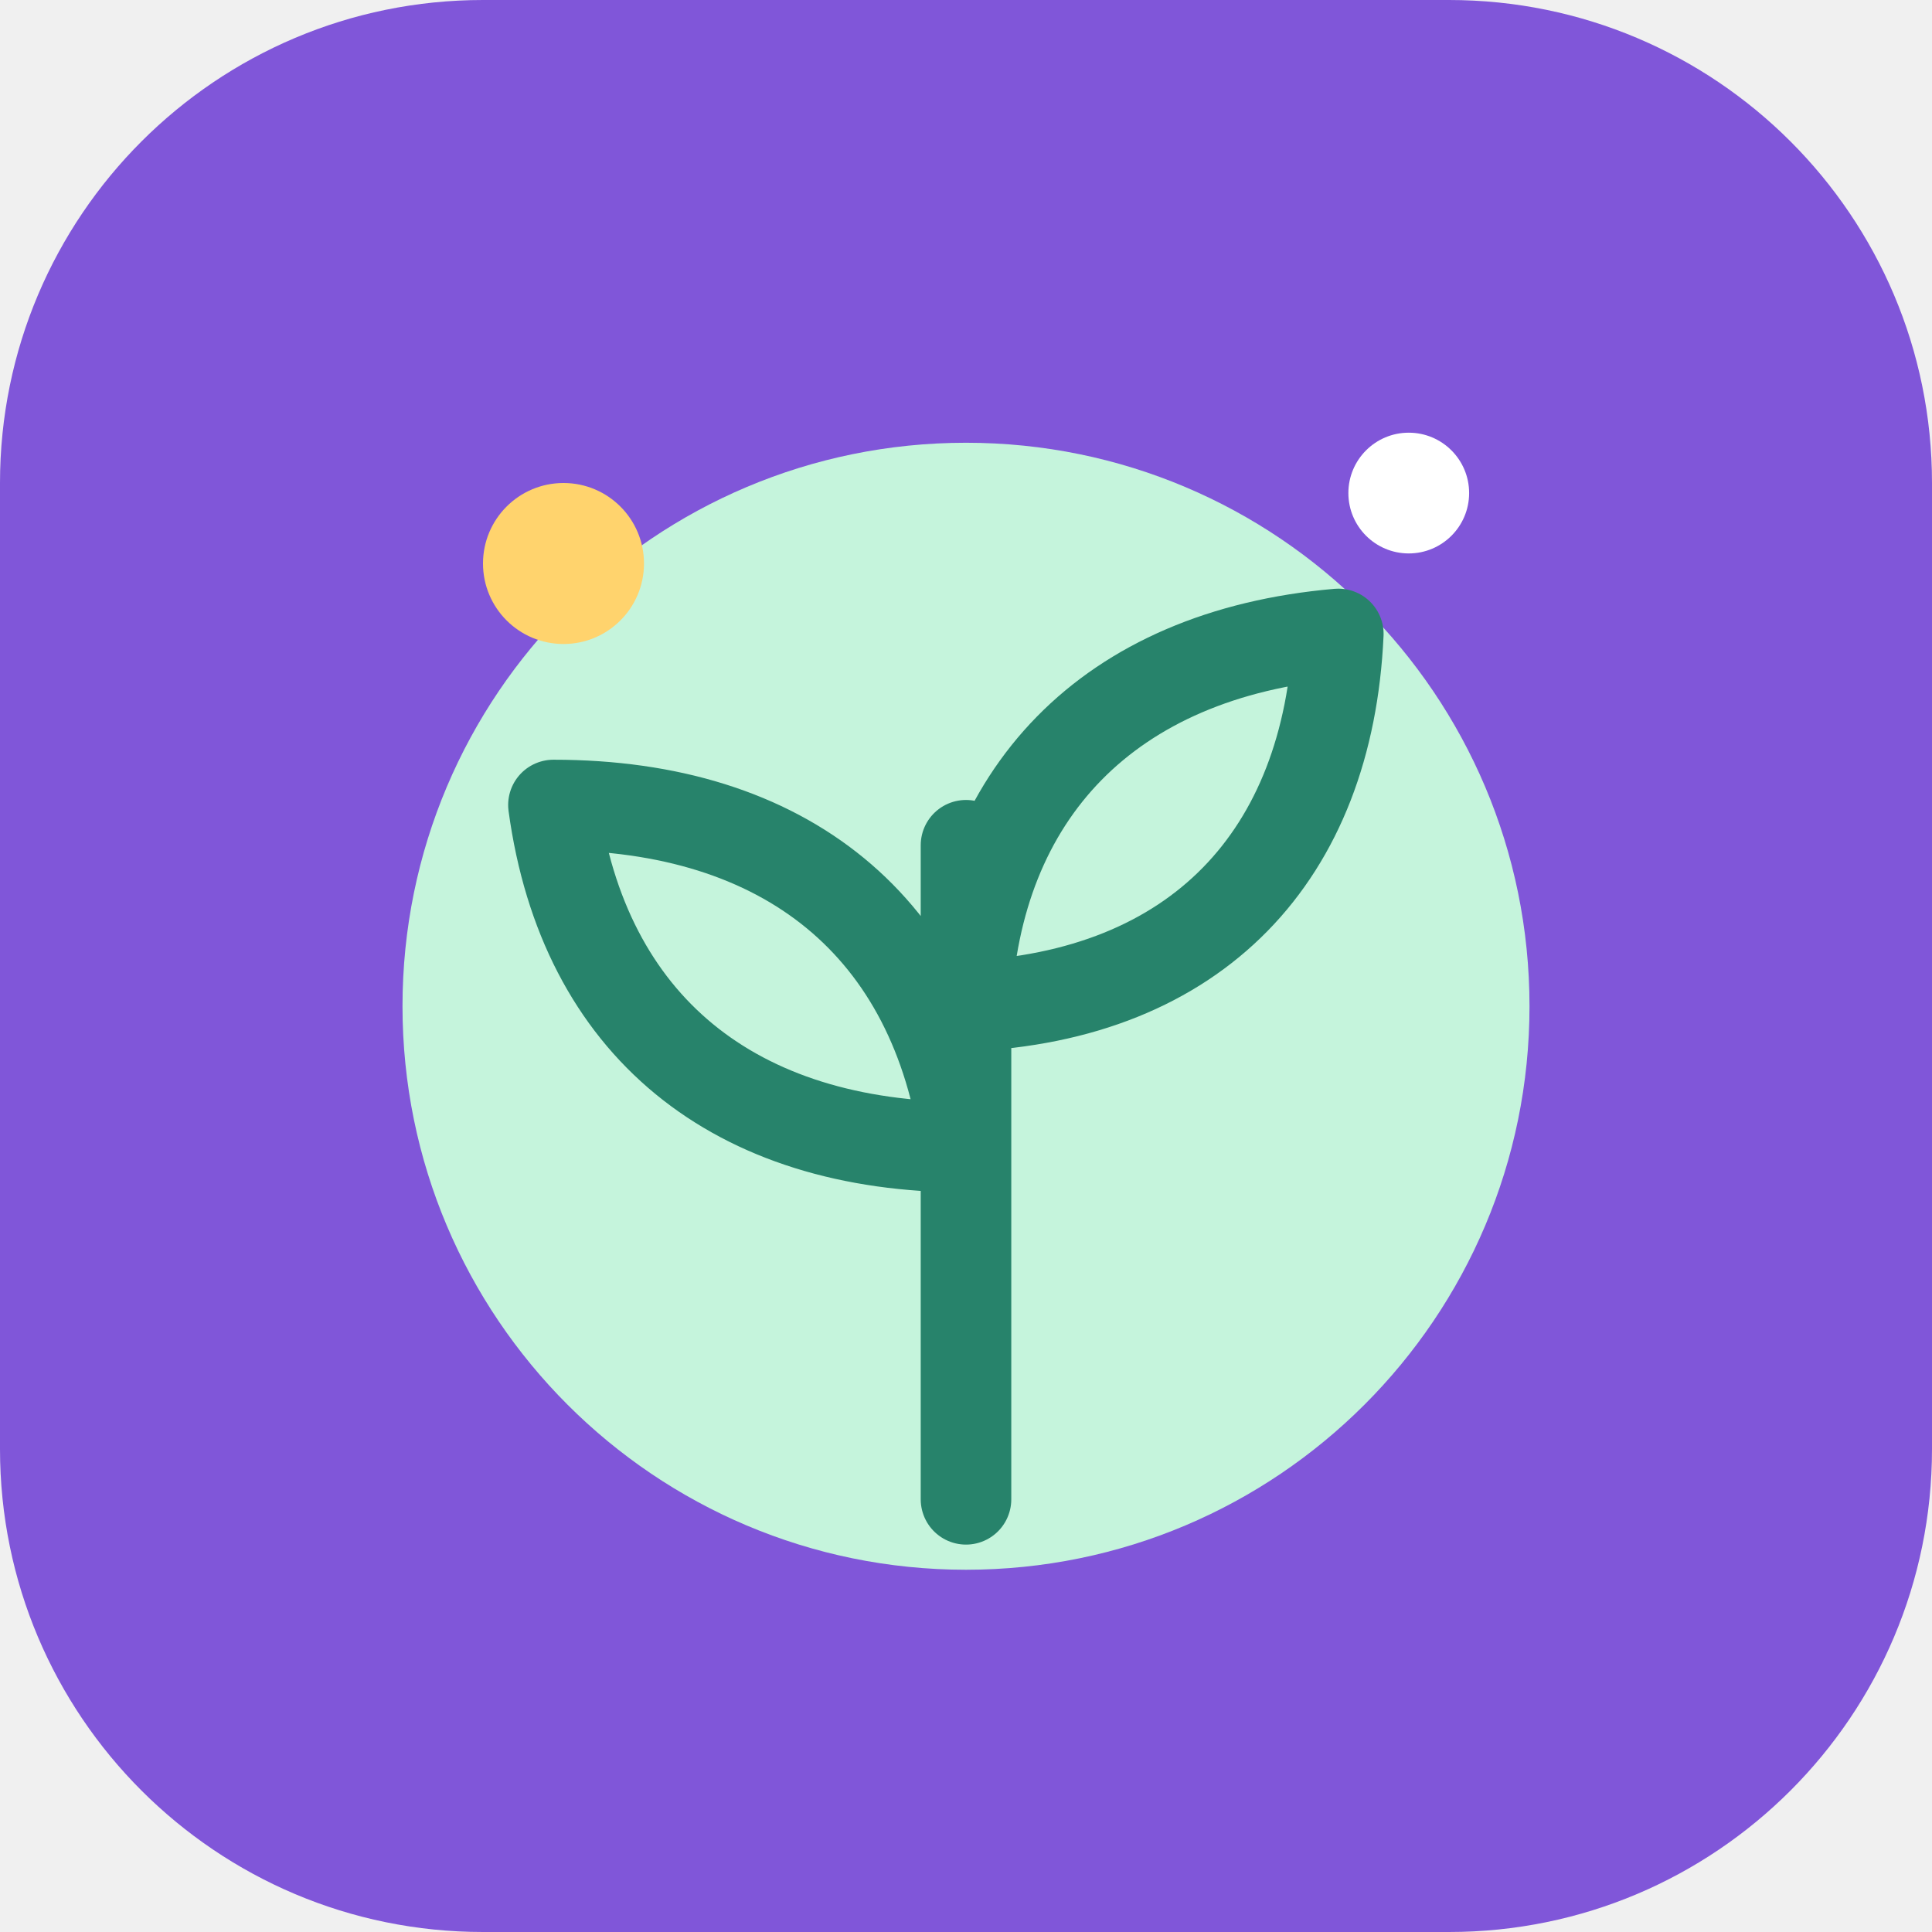
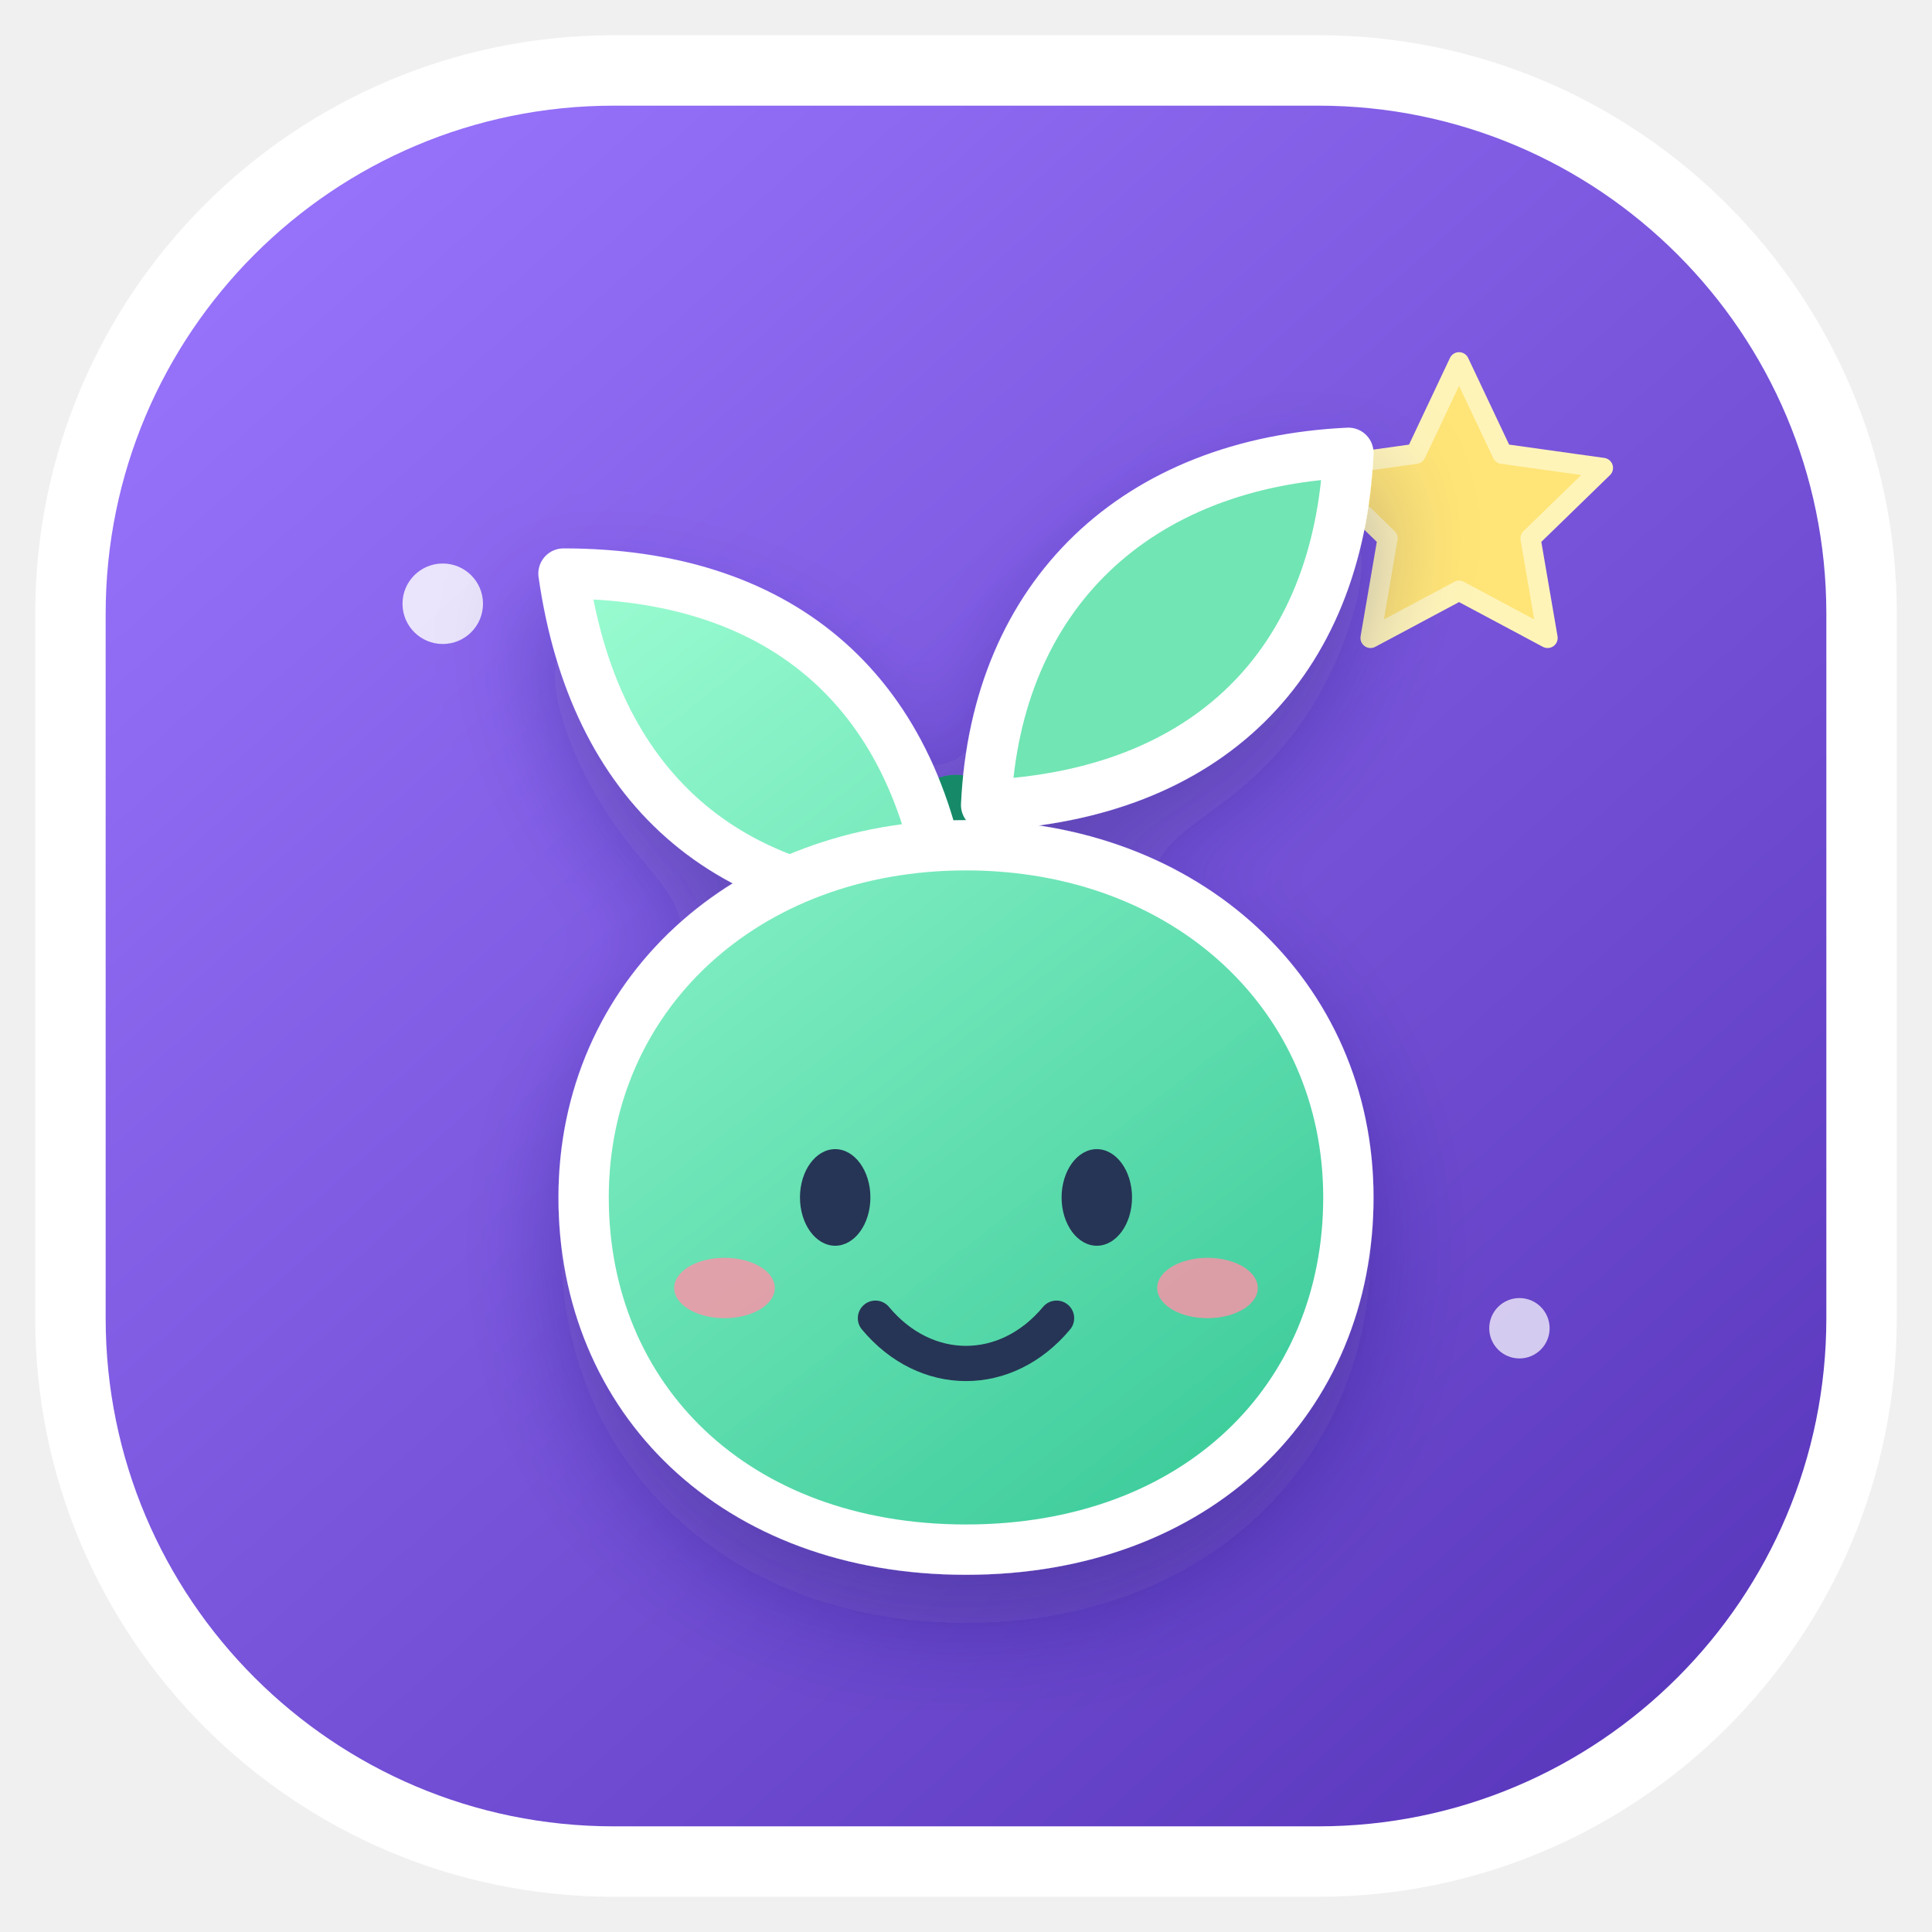
- <svg xmlns="http://www.w3.org/2000/svg" viewBox="0 0 192 192">
-   <rect width="192" height="192" rx="48" fill="#8056d9" />
-   <circle cx="96" cy="100" r="56" fill="#c5f4dc" />
-   <path d="M96 149V84m0 30c-23 0-38-12-41-34 23 0 38 12 41 34Zm0-14c1-21 14-35 37-37-1 22-14 36-37 37Z" fill="none" stroke="#27836b" stroke-linecap="round" stroke-linejoin="round" stroke-width="9" />
-   <circle cx="56" cy="56" r="8" fill="#ffd36d" />
-   <circle cx="140" cy="49" r="6" fill="#fff" />
+ <svg xmlns="http://www.w3.org/2000/svg" viewBox="0 0 192 192" role="img" aria-labelledby="title">
+   <defs>
+     <linearGradient id="sky" x1="18" y1="10" x2="174" y2="184" gradientUnits="userSpaceOnUse">
+       <stop stop-color="#9B76FF" />
+       <stop offset="1" stop-color="#5634B8" />
+     </linearGradient>
+     <linearGradient id="leaf" x1="58" y1="48" x2="134" y2="146" gradientUnits="userSpaceOnUse">
+       <stop stop-color="#A1FFD5" />
+       <stop offset="1" stop-color="#38C998" />
+     </linearGradient>
+     <filter id="shadow" x="28" y="27" width="136" height="143" color-interpolation-filters="sRGB" filterUnits="userSpaceOnUse">
+       <feDropShadow dx="0" dy="5" stdDeviation="5" flood-color="#29145F" flood-opacity=".3" />
+     </filter>
+   </defs>
+   <rect x="7" y="7" width="178" height="178" rx="54" fill="url(#sky)" stroke="#FFF" stroke-width="7" />
+   <circle cx="44" cy="60" r="4" fill="#FFF" opacity=".82" />
+   <circle cx="151" cy="132" r="3" fill="#FFF" opacity=".72" />
+   <path d="m145 36 4.3 9.1 10 1.4-7.2 7 1.7 9.9-8.8-4.7-8.8 4.7 1.7-9.9-7.2-7 10-1.4L145 36Z" fill="#FFE477" stroke="#FFF4B8" stroke-linejoin="round" stroke-width="2" />
+   <g filter="url(#shadow)">
+     <path d="M95 127V82" fill="none" stroke="#168A68" stroke-linecap="round" stroke-width="10" />
+     <path d="M94 90c-22 0-35-12-38-33 21 0 35 11 38 33Z" fill="url(#leaf)" stroke="#FFF" stroke-linejoin="round" stroke-width="5" />
+     <path d="M98 80c1-21 15-34 36-35-1 21-14 34-36 35Z" fill="#71E5B4" stroke="#FFF" stroke-linejoin="round" stroke-width="5" />
+     <path d="M58 119c0-20 16-35 38-35s38 15 38 35-15 35-38 35-38-15-38-35Z" fill="url(#leaf)" stroke="#FFF" stroke-linejoin="round" stroke-width="5" />
+     <ellipse cx="83" cy="119" rx="3.5" ry="4.8" fill="#263454" />
+     <ellipse cx="109" cy="119" rx="3.5" ry="4.8" fill="#263454" />
+     <path d="M87 131c5 6 13 6 18 0" fill="none" stroke="#263454" stroke-linecap="round" stroke-width="3.5" />
+     <ellipse cx="72" cy="128" rx="5" ry="3" fill="#FF91A7" opacity=".8" />
+     <ellipse cx="120" cy="128" rx="5" ry="3" fill="#FF91A7" opacity=".8" />
+   </g>
</svg>
